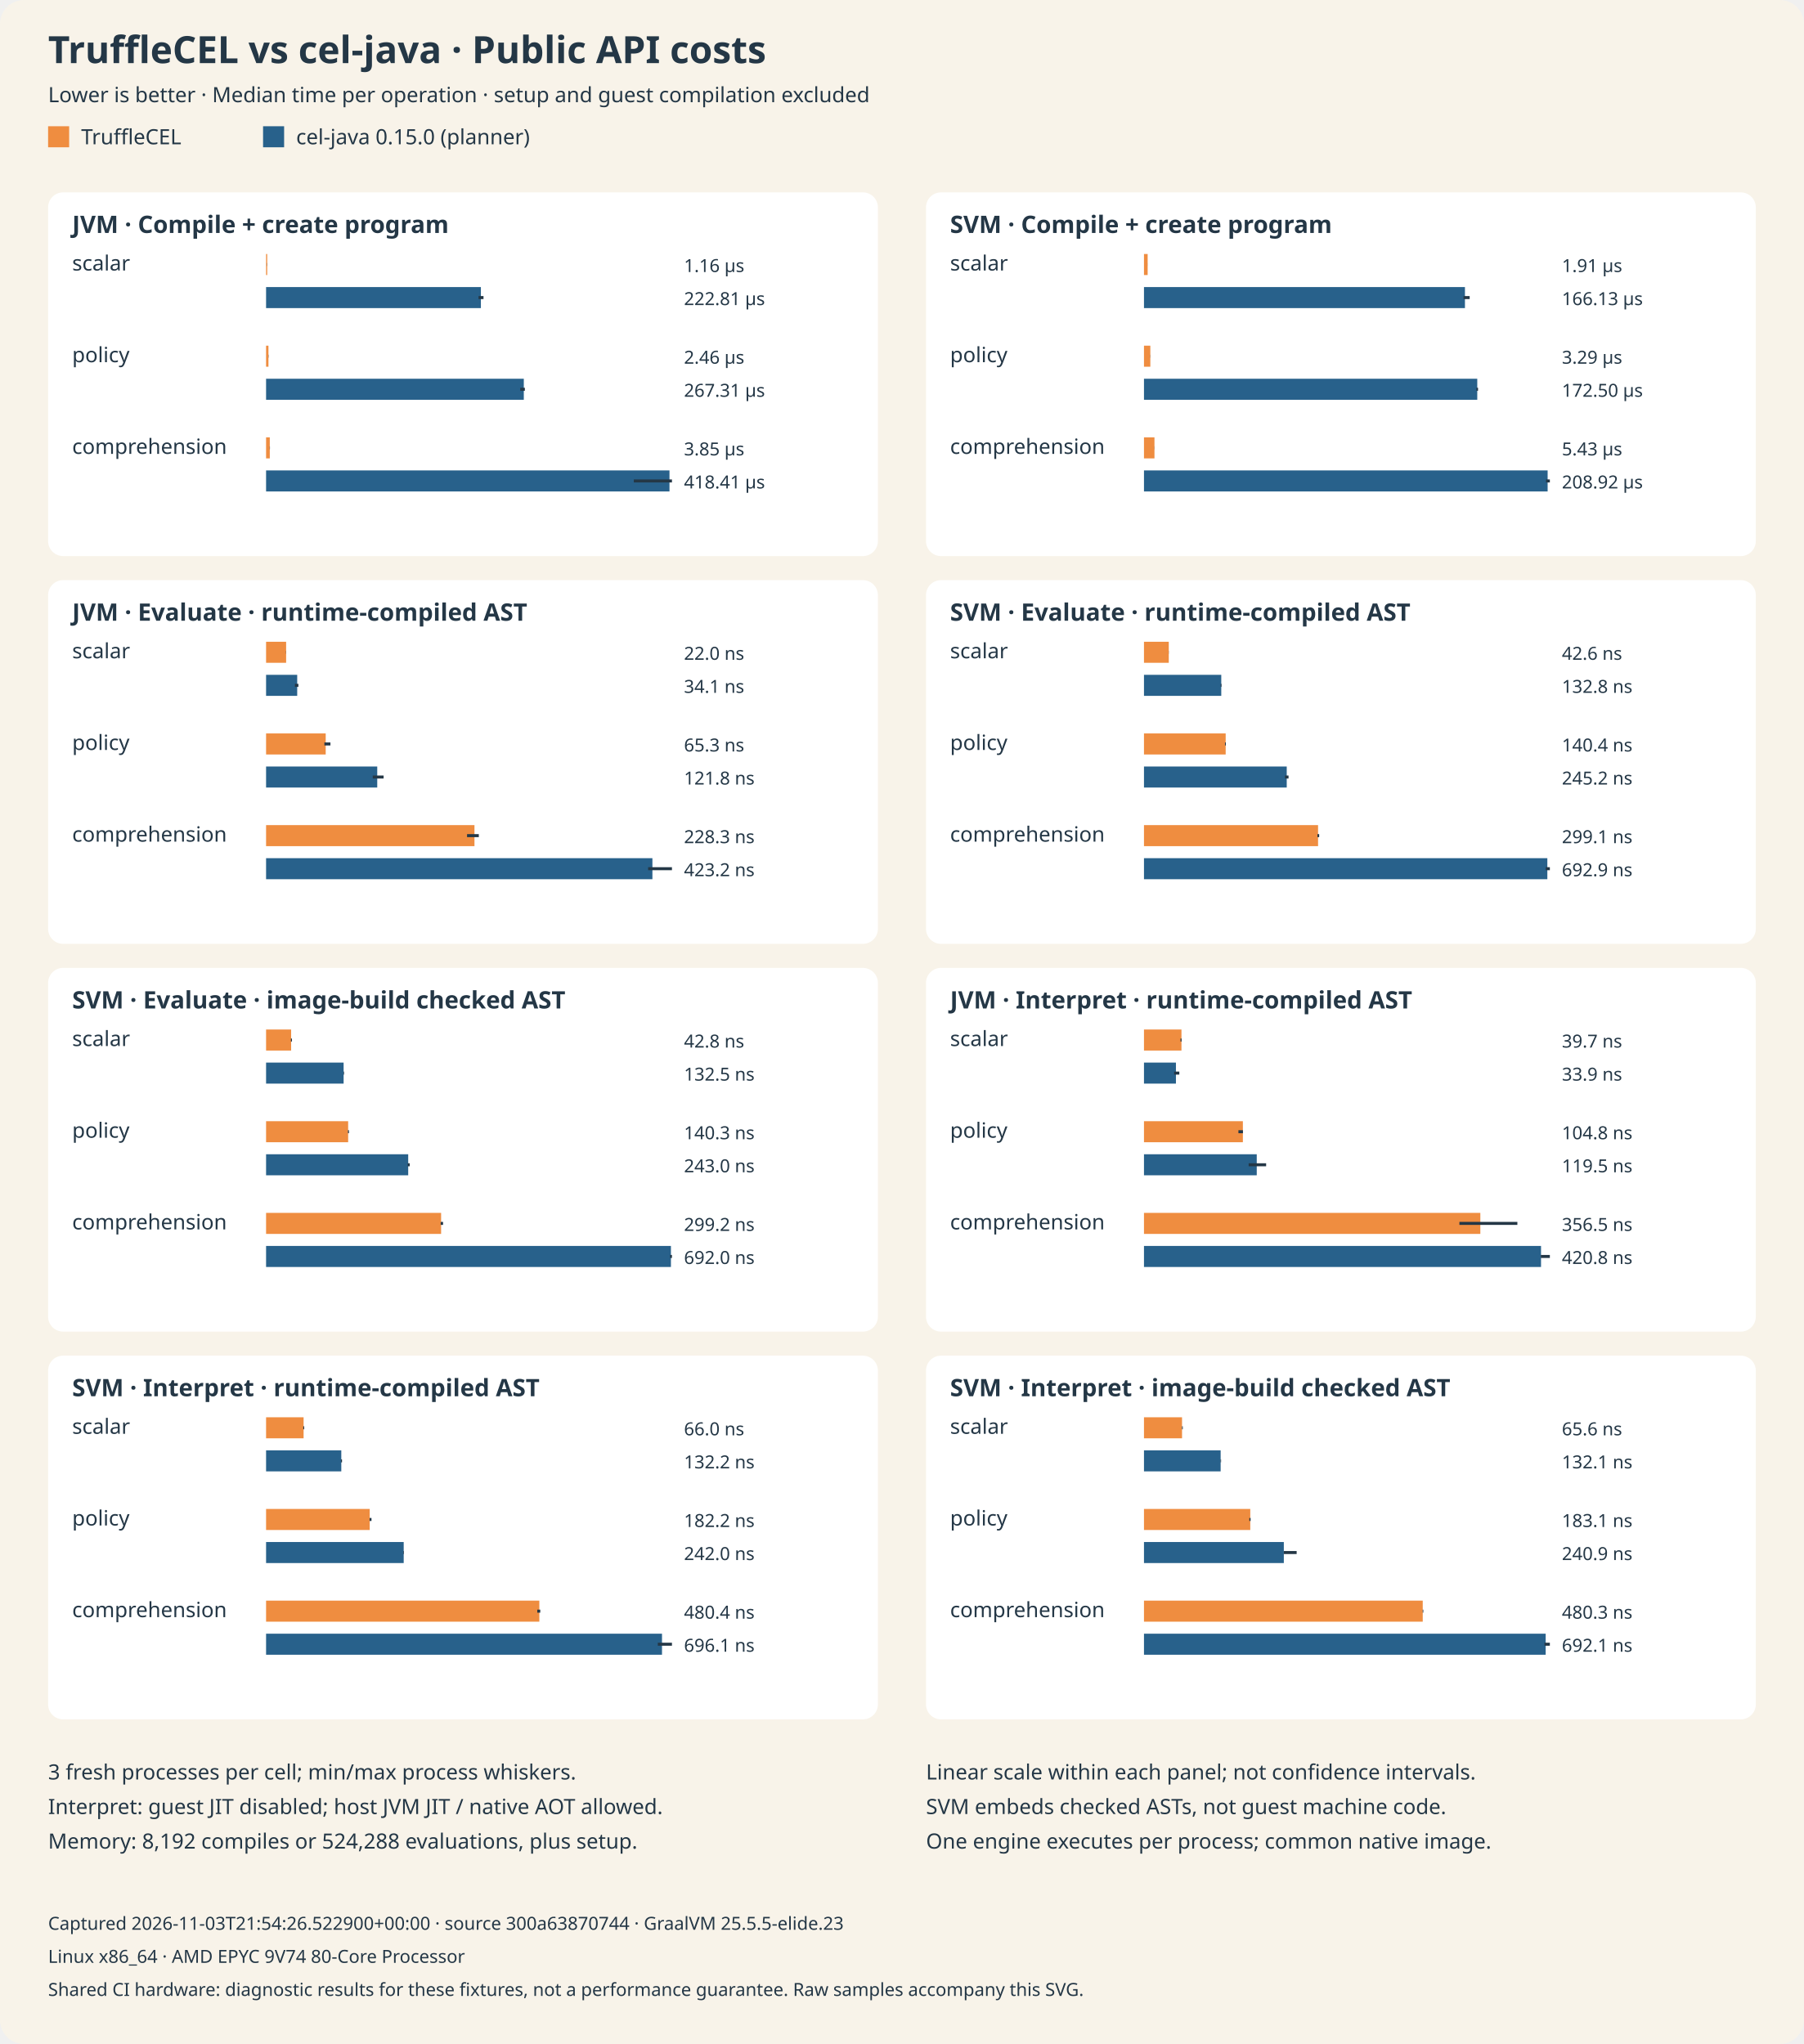
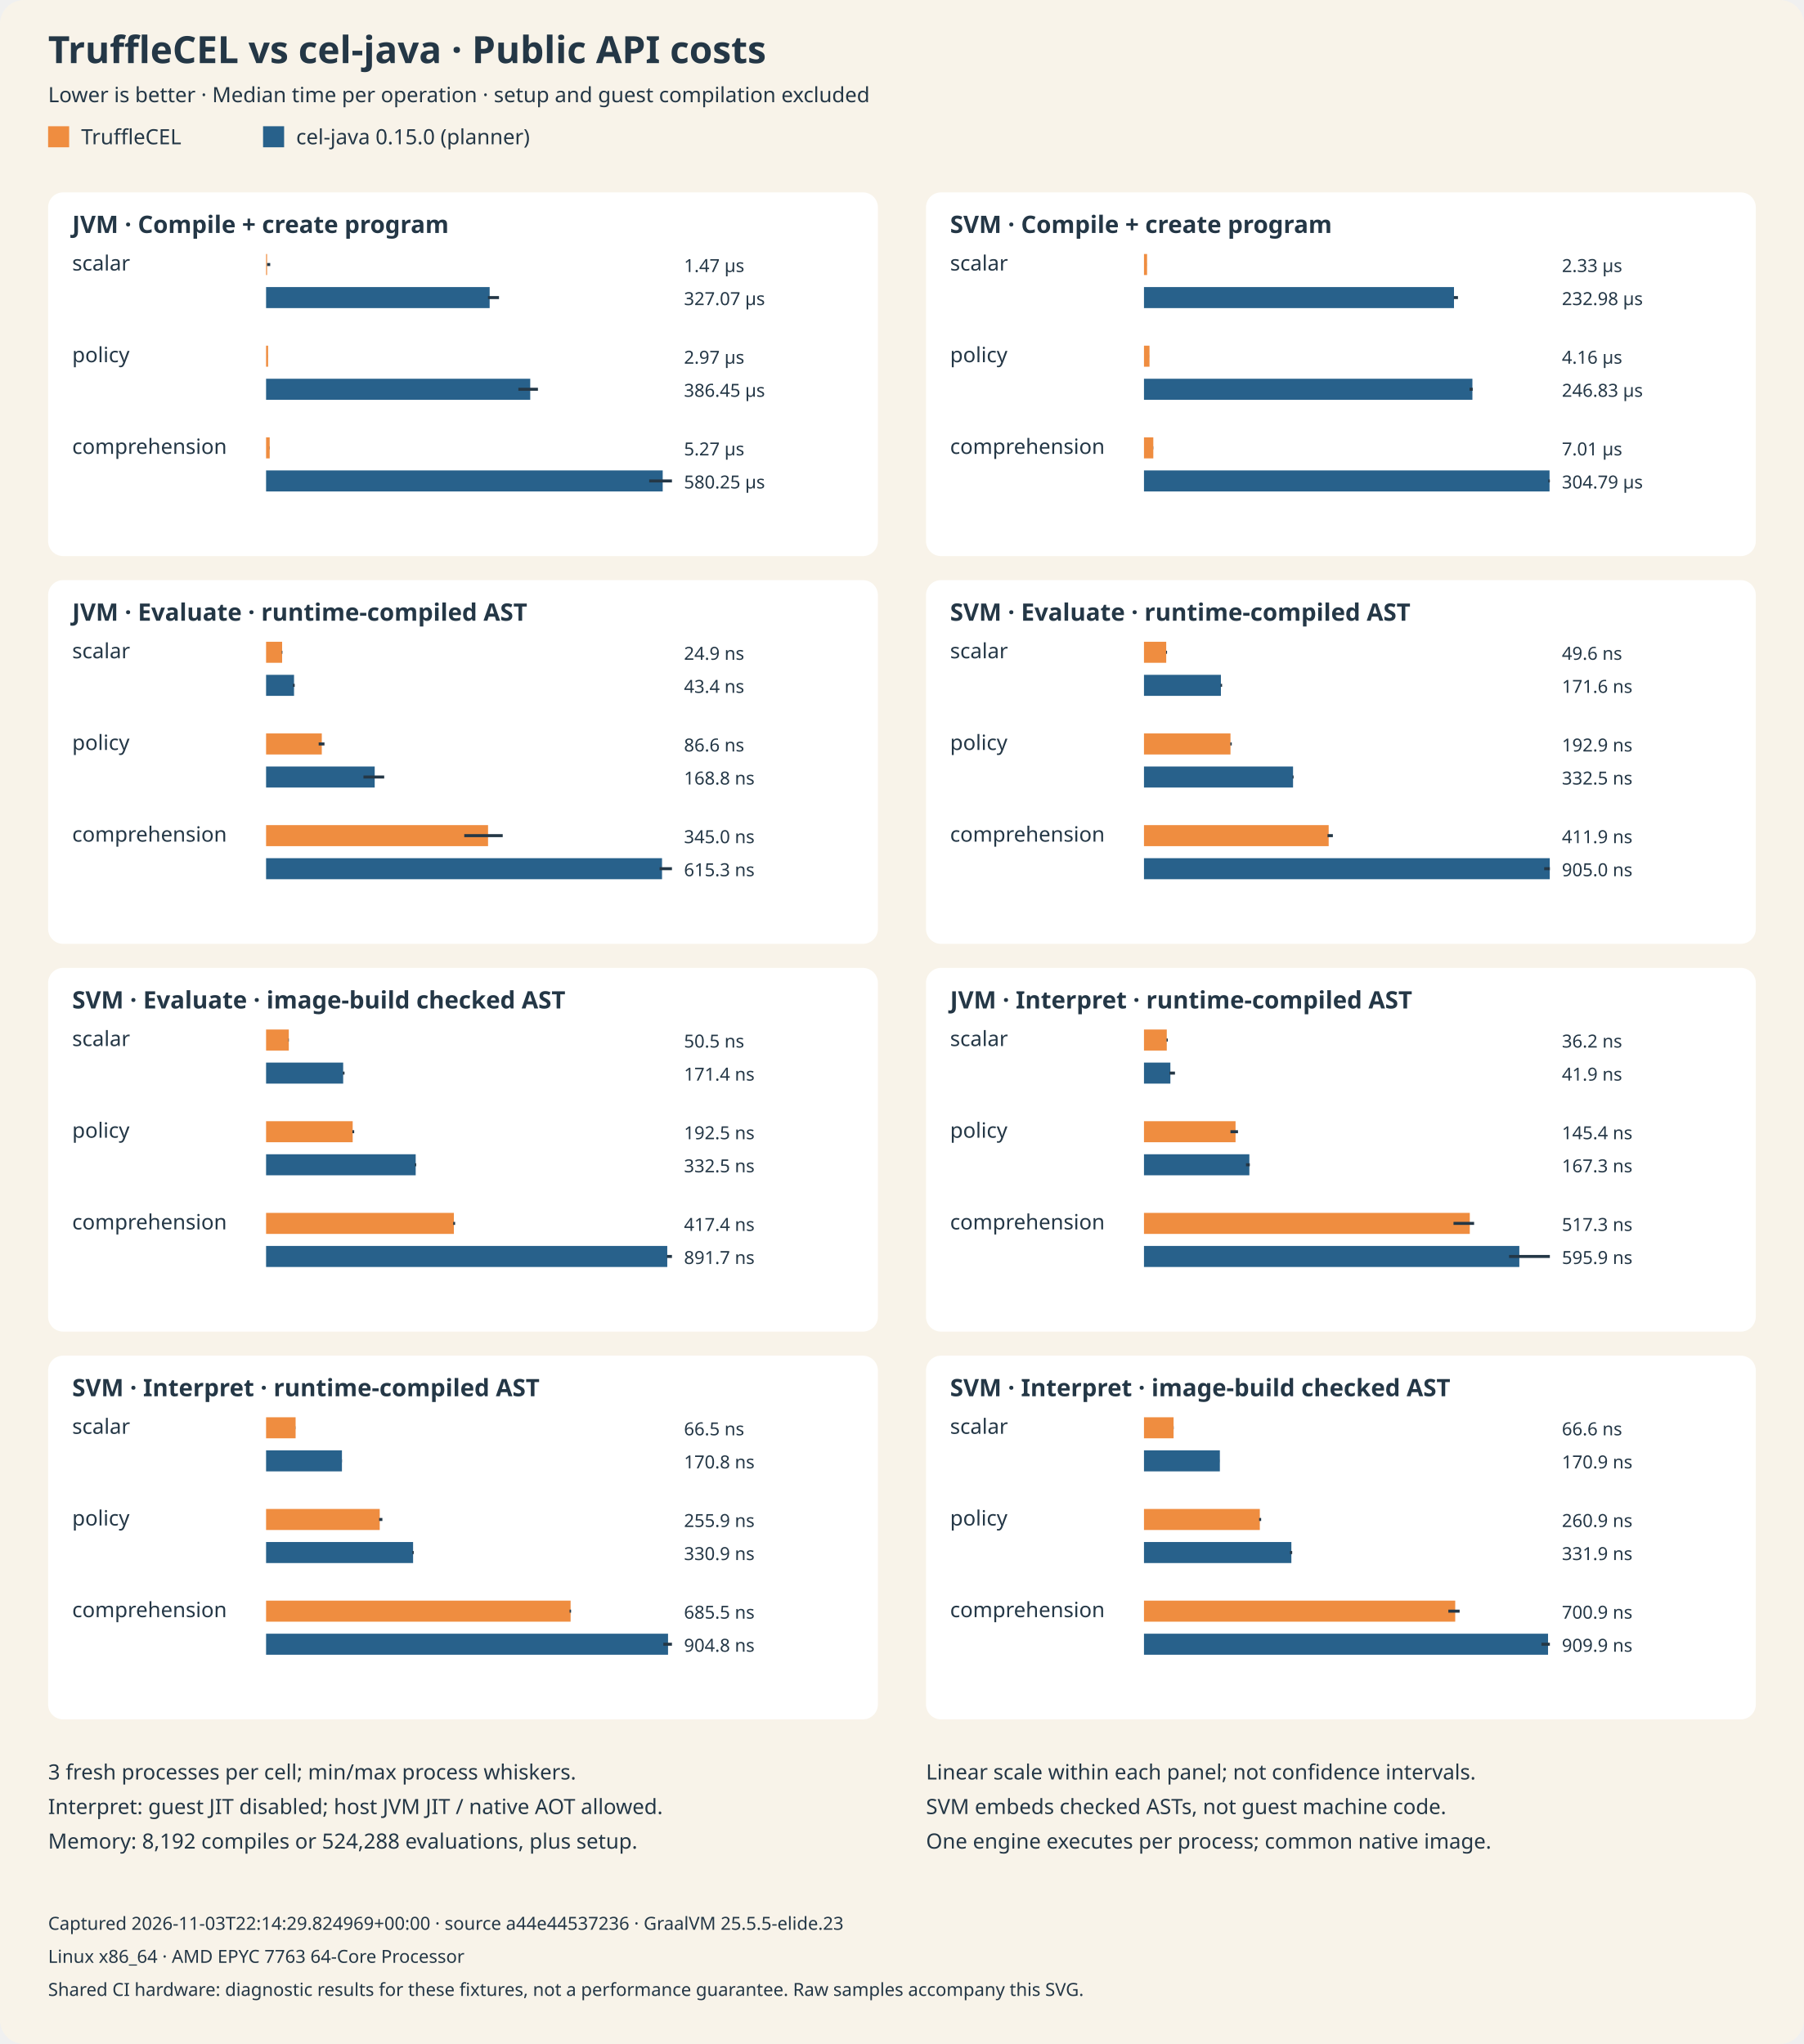
<svg xmlns="http://www.w3.org/2000/svg" width="1200" height="1360" viewBox="0 0 1200 1360" role="img" aria-labelledby="title desc">
  <rect width="1200" height="1360" rx="16" fill="#f8f3e9" />
  <style>text{font-family:system-ui,sans-serif;fill:#243746}.heading{font-size:25px;font-weight:700}.label{font-size:14px}.small{font-size:12px}.panel{font-size:16px;font-weight:650}</style>
  <text x="32" y="42" class="heading">TruffleCEL vs cel-java · Public API costs</text>
  <text x="32" y="68" class="label">Lower is better · Median time per operation · setup and guest compilation excluded</text>
  <rect x="32" y="84" width="14" height="14" fill="#ef8d40" />
  <text x="54" y="96" class="label">TruffleCEL</text>
  <rect x="175" y="84" width="14" height="14" fill="#28618b" />
  <text x="197" y="96" class="label">cel-java 0.15.0 (planner)</text>
  <rect x="32" y="128" width="552" height="242" rx="10" fill="white" />
  <text x="48" y="155" class="panel">JVM · Compile + create program</text>
  <text x="48" y="180" class="label">scalar</text>
-   <rect x="177" y="169" width="0.75" height="14" fill="#ef8d40" />
-   <path d="M177.74,176 H177.85" stroke="#243746" stroke-width="2" />
-   <text x="455.00" y="181" class="small">1.16 µs</text>
-   <rect x="177" y="191" width="142.90" height="14" fill="#28618b" />
-   <path d="M318.33,198 H321.64" stroke="#243746" stroke-width="2" />
-   <text x="455.00" y="203" class="small">222.81 µs</text>
+   <rect x="177" y="169" width="0.67" height="14" fill="#ef8d40" />
+   <path d="M177.66,176 H179.76" stroke="#243746" stroke-width="2" />
+   <text x="455.00" y="181" class="small">1.47 µs</text>
+   <rect x="177" y="191" width="148.73" height="14" fill="#28618b" />
+   <path d="M324.60,198 H331.95" stroke="#243746" stroke-width="2" />
+   <text x="455.00" y="203" class="small">327.07 µs</text>
  <text x="48" y="241" class="label">policy</text>
-   <rect x="177" y="230" width="1.58" height="14" fill="#ef8d40" />
-   <path d="M178.51,237 H178.64" stroke="#243746" stroke-width="2" />
-   <text x="455.00" y="242" class="small">2.46 µs</text>
-   <rect x="177" y="252" width="171.45" height="14" fill="#28618b" />
-   <path d="M346.09,259 H349.15" stroke="#243746" stroke-width="2" />
-   <text x="455.00" y="264" class="small">267.31 µs</text>
+   <rect x="177" y="230" width="1.35" height="14" fill="#ef8d40" />
+   <path d="M178.35,237 H178.37" stroke="#243746" stroke-width="2" />
+   <text x="455.00" y="242" class="small">2.97 µs</text>
+   <rect x="177" y="252" width="175.73" height="14" fill="#28618b" />
+   <path d="M344.81,259 H357.85" stroke="#243746" stroke-width="2" />
+   <text x="455.00" y="264" class="small">386.45 µs</text>
  <text x="48" y="302" class="label">comprehension</text>
-   <rect x="177" y="291" width="2.47" height="14" fill="#ef8d40" />
-   <path d="M179.42,298 H179.56" stroke="#243746" stroke-width="2" />
-   <text x="455.00" y="303" class="small">3.85 µs</text>
-   <rect x="177" y="313" width="268.36" height="14" fill="#28618b" />
-   <path d="M421.63,320 H447.00" stroke="#243746" stroke-width="2" />
-   <text x="455.00" y="325" class="small">418.41 µs</text>
+   <rect x="177" y="291" width="2.40" height="14" fill="#ef8d40" />
+   <path d="M179.31,298 H179.44" stroke="#243746" stroke-width="2" />
+   <text x="455.00" y="303" class="small">5.27 µs</text>
+   <rect x="177" y="313" width="263.85" height="14" fill="#28618b" />
+   <path d="M431.85,320 H447.00" stroke="#243746" stroke-width="2" />
+   <text x="455.00" y="325" class="small">580.25 µs</text>
  <rect x="616" y="128" width="552" height="242" rx="10" fill="white" />
  <text x="632" y="155" class="panel">SVM · Compile + create program</text>
  <text x="632" y="180" class="label">scalar</text>
-   <rect x="761" y="169" width="2.45" height="14" fill="#ef8d40" />
-   <path d="M763.43,176 H763.45" stroke="#243746" stroke-width="2" />
-   <text x="1039.00" y="181" class="small">1.91 µs</text>
-   <rect x="761" y="191" width="213.52" height="14" fill="#28618b" />
-   <path d="M973.54,198 H977.66" stroke="#243746" stroke-width="2" />
-   <text x="1039.00" y="203" class="small">166.13 µs</text>
+   <rect x="761" y="169" width="2.06" height="14" fill="#ef8d40" />
+   <path d="M763.05,176 H763.07" stroke="#243746" stroke-width="2" />
+   <text x="1039.00" y="181" class="small">2.33 µs</text>
+   <rect x="761" y="191" width="206.23" height="14" fill="#28618b" />
+   <path d="M967.05,198 H969.88" stroke="#243746" stroke-width="2" />
+   <text x="1039.00" y="203" class="small">232.98 µs</text>
  <text x="632" y="241" class="label">policy</text>
-   <rect x="761" y="230" width="4.23" height="14" fill="#ef8d40" />
-   <path d="M765.23,237 H765.31" stroke="#243746" stroke-width="2" />
-   <text x="1039.00" y="242" class="small">3.29 µs</text>
-   <rect x="761" y="252" width="221.71" height="14" fill="#28618b" />
-   <path d="M982.16,259 H983.23" stroke="#243746" stroke-width="2" />
-   <text x="1039.00" y="264" class="small">172.50 µs</text>
+   <rect x="761" y="230" width="3.68" height="14" fill="#ef8d40" />
+   <path d="M764.65,237 H764.68" stroke="#243746" stroke-width="2" />
+   <text x="1039.00" y="242" class="small">4.16 µs</text>
+   <rect x="761" y="252" width="218.48" height="14" fill="#28618b" />
+   <path d="M977.55,259 H979.70" stroke="#243746" stroke-width="2" />
+   <text x="1039.00" y="264" class="small">246.83 µs</text>
  <text x="632" y="302" class="label">comprehension</text>
-   <rect x="761" y="291" width="6.98" height="14" fill="#ef8d40" />
-   <path d="M767.93,298 H768.00" stroke="#243746" stroke-width="2" />
-   <text x="1039.00" y="303" class="small">5.43 µs</text>
-   <rect x="761" y="313" width="268.52" height="14" fill="#28618b" />
-   <path d="M1028.46,320 H1031.00" stroke="#243746" stroke-width="2" />
-   <text x="1039.00" y="325" class="small">208.92 µs</text>
+   <rect x="761" y="291" width="6.21" height="14" fill="#ef8d40" />
+   <path d="M767.11,298 H767.22" stroke="#243746" stroke-width="2" />
+   <text x="1039.00" y="303" class="small">7.01 µs</text>
+   <rect x="761" y="313" width="269.79" height="14" fill="#28618b" />
+   <path d="M1030.02,320 H1031.00" stroke="#243746" stroke-width="2" />
+   <text x="1039.00" y="325" class="small">304.79 µs</text>
  <rect x="32" y="386" width="552" height="242" rx="10" fill="white" />
  <text x="48" y="413" class="panel">JVM · Evaluate · runtime-compiled AST</text>
  <text x="48" y="438" class="label">scalar</text>
-   <rect x="177" y="427" width="13.34" height="14" fill="#ef8d40" />
-   <path d="M190.29,434 H190.40" stroke="#243746" stroke-width="2" />
-   <text x="455.00" y="439" class="small">22.0 ns</text>
-   <rect x="177" y="449" width="20.71" height="14" fill="#28618b" />
-   <path d="M196.18,456 H198.50" stroke="#243746" stroke-width="2" />
-   <text x="455.00" y="461" class="small">34.1 ns</text>
+   <rect x="177" y="427" width="10.68" height="14" fill="#ef8d40" />
+   <path d="M187.48,434 H187.88" stroke="#243746" stroke-width="2" />
+   <text x="455.00" y="439" class="small">24.9 ns</text>
+   <rect x="177" y="449" width="18.60" height="14" fill="#28618b" />
+   <path d="M194.85,456 H196.05" stroke="#243746" stroke-width="2" />
+   <text x="455.00" y="461" class="small">43.4 ns</text>
  <text x="48" y="499" class="label">policy</text>
-   <rect x="177" y="488" width="39.67" height="14" fill="#ef8d40" />
-   <path d="M215.80,495 H219.81" stroke="#243746" stroke-width="2" />
-   <text x="455.00" y="500" class="small">65.3 ns</text>
-   <rect x="177" y="510" width="73.95" height="14" fill="#28618b" />
-   <path d="M247.95,517 H255.18" stroke="#243746" stroke-width="2" />
-   <text x="455.00" y="522" class="small">121.8 ns</text>
+   <rect x="177" y="488" width="37.07" height="14" fill="#ef8d40" />
+   <path d="M211.99,495 H215.85" stroke="#243746" stroke-width="2" />
+   <text x="455.00" y="500" class="small">86.6 ns</text>
+   <rect x="177" y="510" width="72.26" height="14" fill="#28618b" />
+   <path d="M241.78,517 H255.58" stroke="#243746" stroke-width="2" />
+   <text x="455.00" y="522" class="small">168.8 ns</text>
  <text x="48" y="560" class="label">comprehension</text>
-   <rect x="177" y="549" width="138.63" height="14" fill="#ef8d40" />
-   <path d="M310.69,556 H318.52" stroke="#243746" stroke-width="2" />
-   <text x="455.00" y="561" class="small">228.3 ns</text>
-   <rect x="177" y="571" width="257.00" height="14" fill="#28618b" />
-   <path d="M431.14,578 H447.00" stroke="#243746" stroke-width="2" />
-   <text x="455.00" y="583" class="small">423.2 ns</text>
+   <rect x="177" y="549" width="147.67" height="14" fill="#ef8d40" />
+   <path d="M308.84,556 H334.42" stroke="#243746" stroke-width="2" />
+   <text x="455.00" y="561" class="small">345.0 ns</text>
+   <rect x="177" y="571" width="263.40" height="14" fill="#28618b" />
+   <path d="M438.76,578 H447.00" stroke="#243746" stroke-width="2" />
+   <text x="455.00" y="583" class="small">615.3 ns</text>
  <rect x="616" y="386" width="552" height="242" rx="10" fill="white" />
  <text x="632" y="413" class="panel">SVM · Evaluate · runtime-compiled AST</text>
  <text x="632" y="438" class="label">scalar</text>
-   <rect x="761" y="427" width="16.50" height="14" fill="#ef8d40" />
-   <path d="M777.49,434 H777.56" stroke="#243746" stroke-width="2" />
-   <text x="1039.00" y="439" class="small">42.6 ns</text>
-   <rect x="761" y="449" width="51.42" height="14" fill="#28618b" />
-   <path d="M812.06,456 H812.54" stroke="#243746" stroke-width="2" />
-   <text x="1039.00" y="461" class="small">132.8 ns</text>
+   <rect x="761" y="427" width="14.80" height="14" fill="#ef8d40" />
+   <path d="M775.71,434 H776.34" stroke="#243746" stroke-width="2" />
+   <text x="1039.00" y="439" class="small">49.6 ns</text>
+   <rect x="761" y="449" width="51.18" height="14" fill="#28618b" />
+   <path d="M811.98,456 H812.97" stroke="#243746" stroke-width="2" />
+   <text x="1039.00" y="461" class="small">171.6 ns</text>
  <text x="632" y="499" class="label">policy</text>
-   <rect x="761" y="488" width="54.35" height="14" fill="#ef8d40" />
-   <path d="M814.90,495 H815.45" stroke="#243746" stroke-width="2" />
-   <text x="1039.00" y="500" class="small">140.4 ns</text>
-   <rect x="761" y="510" width="94.97" height="14" fill="#28618b" />
-   <path d="M854.81,517 H857.17" stroke="#243746" stroke-width="2" />
-   <text x="1039.00" y="522" class="small">245.2 ns</text>
+   <rect x="761" y="488" width="57.55" height="14" fill="#ef8d40" />
+   <path d="M818.44,495 H819.40" stroke="#243746" stroke-width="2" />
+   <text x="1039.00" y="500" class="small">192.9 ns</text>
+   <rect x="761" y="510" width="99.17" height="14" fill="#28618b" />
+   <path d="M859.90,517 H860.54" stroke="#243746" stroke-width="2" />
+   <text x="1039.00" y="522" class="small">332.5 ns</text>
  <text x="632" y="560" class="label">comprehension</text>
-   <rect x="761" y="549" width="115.81" height="14" fill="#ef8d40" />
-   <path d="M876.39,556 H877.55" stroke="#243746" stroke-width="2" />
-   <text x="1039.00" y="561" class="small">299.1 ns</text>
-   <rect x="761" y="571" width="268.33" height="14" fill="#28618b" />
-   <path d="M1028.27,578 H1031.00" stroke="#243746" stroke-width="2" />
-   <text x="1039.00" y="583" class="small">692.9 ns</text>
+   <rect x="761" y="549" width="122.87" height="14" fill="#ef8d40" />
+   <path d="M883.11,556 H886.66" stroke="#243746" stroke-width="2" />
+   <text x="1039.00" y="561" class="small">411.9 ns</text>
+   <rect x="761" y="571" width="269.94" height="14" fill="#28618b" />
+   <path d="M1027.22,578 H1031.00" stroke="#243746" stroke-width="2" />
+   <text x="1039.00" y="583" class="small">905.0 ns</text>
  <rect x="32" y="644" width="552" height="242" rx="10" fill="white" />
  <text x="48" y="671" class="panel">SVM · Evaluate · image-build checked AST</text>
  <text x="48" y="696" class="label">scalar</text>
-   <rect x="177" y="685" width="16.67" height="14" fill="#ef8d40" />
-   <path d="M193.52,692 H194.22" stroke="#243746" stroke-width="2" />
-   <text x="455.00" y="697" class="small">42.8 ns</text>
-   <rect x="177" y="707" width="51.58" height="14" fill="#28618b" />
-   <path d="M228.57,714 H228.91" stroke="#243746" stroke-width="2" />
-   <text x="455.00" y="719" class="small">132.5 ns</text>
+   <rect x="177" y="685" width="15.12" height="14" fill="#ef8d40" />
+   <path d="M191.89,692 H192.13" stroke="#243746" stroke-width="2" />
+   <text x="455.00" y="697" class="small">50.5 ns</text>
+   <rect x="177" y="707" width="51.29" height="14" fill="#28618b" />
+   <path d="M228.06,714 H229.18" stroke="#243746" stroke-width="2" />
+   <text x="455.00" y="719" class="small">171.4 ns</text>
  <text x="48" y="757" class="label">policy</text>
-   <rect x="177" y="746" width="54.60" height="14" fill="#ef8d40" />
-   <path d="M231.46,753 H232.13" stroke="#243746" stroke-width="2" />
-   <text x="455.00" y="758" class="small">140.3 ns</text>
-   <rect x="177" y="768" width="94.55" height="14" fill="#28618b" />
-   <path d="M271.20,775 H272.57" stroke="#243746" stroke-width="2" />
-   <text x="455.00" y="780" class="small">243.0 ns</text>
+   <rect x="177" y="746" width="57.62" height="14" fill="#ef8d40" />
+   <path d="M234.41,753 H235.62" stroke="#243746" stroke-width="2" />
+   <text x="455.00" y="758" class="small">192.5 ns</text>
+   <rect x="177" y="768" width="99.53" height="14" fill="#28618b" />
+   <path d="M275.99,775 H276.87" stroke="#243746" stroke-width="2" />
+   <text x="455.00" y="780" class="small">332.5 ns</text>
  <text x="48" y="818" class="label">comprehension</text>
-   <rect x="177" y="807" width="116.44" height="14" fill="#ef8d40" />
-   <path d="M293.17,814 H294.74" stroke="#243746" stroke-width="2" />
-   <text x="455.00" y="819" class="small">299.2 ns</text>
-   <rect x="177" y="829" width="269.32" height="14" fill="#28618b" />
-   <path d="M445.74,836 H447.00" stroke="#243746" stroke-width="2" />
-   <text x="455.00" y="841" class="small">692.0 ns</text>
+   <rect x="177" y="807" width="124.94" height="14" fill="#ef8d40" />
+   <path d="M301.50,814 H302.76" stroke="#243746" stroke-width="2" />
+   <text x="455.00" y="819" class="small">417.4 ns</text>
+   <rect x="177" y="829" width="266.88" height="14" fill="#28618b" />
+   <path d="M443.62,836 H447.00" stroke="#243746" stroke-width="2" />
+   <text x="455.00" y="841" class="small">891.7 ns</text>
  <rect x="616" y="644" width="552" height="242" rx="10" fill="white" />
  <text x="632" y="671" class="panel">JVM · Interpret · runtime-compiled AST</text>
  <text x="632" y="696" class="label">scalar</text>
-   <rect x="761" y="685" width="24.94" height="14" fill="#ef8d40" />
-   <path d="M785.31,692 H786.00" stroke="#243746" stroke-width="2" />
-   <text x="1039.00" y="697" class="small">39.7 ns</text>
-   <rect x="761" y="707" width="21.26" height="14" fill="#28618b" />
-   <path d="M781.04,714 H784.51" stroke="#243746" stroke-width="2" />
-   <text x="1039.00" y="719" class="small">33.9 ns</text>
+   <rect x="761" y="685" width="15.17" height="14" fill="#ef8d40" />
+   <path d="M776.03,692 H776.86" stroke="#243746" stroke-width="2" />
+   <text x="1039.00" y="697" class="small">36.2 ns</text>
+   <rect x="761" y="707" width="17.56" height="14" fill="#28618b" />
+   <path d="M777.96,714 H781.62" stroke="#243746" stroke-width="2" />
+   <text x="1039.00" y="719" class="small">41.9 ns</text>
  <text x="632" y="757" class="label">policy</text>
-   <rect x="761" y="746" width="65.79" height="14" fill="#ef8d40" />
-   <path d="M823.83,753 H826.84" stroke="#243746" stroke-width="2" />
-   <text x="1039.00" y="758" class="small">104.8 ns</text>
-   <rect x="761" y="768" width="75.02" height="14" fill="#28618b" />
-   <path d="M830.63,775 H842.26" stroke="#243746" stroke-width="2" />
-   <text x="1039.00" y="780" class="small">119.5 ns</text>
+   <rect x="761" y="746" width="60.92" height="14" fill="#ef8d40" />
+   <path d="M818.53,753 H823.55" stroke="#243746" stroke-width="2" />
+   <text x="1039.00" y="758" class="small">145.4 ns</text>
+   <rect x="761" y="768" width="70.11" height="14" fill="#28618b" />
+   <path d="M828.85,775 H831.41" stroke="#243746" stroke-width="2" />
+   <text x="1039.00" y="780" class="small">167.3 ns</text>
  <text x="632" y="818" class="label">comprehension</text>
-   <rect x="761" y="807" width="223.76" height="14" fill="#ef8d40" />
-   <path d="M970.83,814 H1009.39" stroke="#243746" stroke-width="2" />
-   <text x="1039.00" y="819" class="small">356.5 ns</text>
-   <rect x="761" y="829" width="264.13" height="14" fill="#28618b" />
-   <path d="M1024.97,836 H1031.00" stroke="#243746" stroke-width="2" />
-   <text x="1039.00" y="841" class="small">420.8 ns</text>
+   <rect x="761" y="807" width="216.74" height="14" fill="#ef8d40" />
+   <path d="M966.90,814 H980.61" stroke="#243746" stroke-width="2" />
+   <text x="1039.00" y="819" class="small">517.3 ns</text>
+   <rect x="761" y="829" width="249.70" height="14" fill="#28618b" />
+   <path d="M1003.86,836 H1031.00" stroke="#243746" stroke-width="2" />
+   <text x="1039.00" y="841" class="small">595.9 ns</text>
  <rect x="32" y="902" width="552" height="242" rx="10" fill="white" />
  <text x="48" y="929" class="panel">SVM · Interpret · runtime-compiled AST</text>
  <text x="48" y="954" class="label">scalar</text>
-   <rect x="177" y="943" width="24.96" height="14" fill="#ef8d40" />
-   <path d="M201.74,950 H202.34" stroke="#243746" stroke-width="2" />
-   <text x="455.00" y="955" class="small">66.0 ns</text>
-   <rect x="177" y="965" width="50.04" height="14" fill="#28618b" />
-   <path d="M226.85,972 H227.52" stroke="#243746" stroke-width="2" />
-   <text x="455.00" y="977" class="small">132.2 ns</text>
+   <rect x="177" y="943" width="19.65" height="14" fill="#ef8d40" />
+   <path d="M196.61,950 H196.70" stroke="#243746" stroke-width="2" />
+   <text x="455.00" y="955" class="small">66.5 ns</text>
+   <rect x="177" y="965" width="50.47" height="14" fill="#28618b" />
+   <path d="M227.45,972 H227.54" stroke="#243746" stroke-width="2" />
+   <text x="455.00" y="977" class="small">170.8 ns</text>
  <text x="48" y="1015" class="label">policy</text>
-   <rect x="177" y="1004" width="68.95" height="14" fill="#ef8d40" />
-   <path d="M245.85,1011 H247.13" stroke="#243746" stroke-width="2" />
-   <text x="455.00" y="1016" class="small">182.2 ns</text>
-   <rect x="177" y="1026" width="91.55" height="14" fill="#28618b" />
-   <path d="M268.34,1033 H268.70" stroke="#243746" stroke-width="2" />
-   <text x="455.00" y="1038" class="small">242.0 ns</text>
+   <rect x="177" y="1004" width="75.61" height="14" fill="#ef8d40" />
+   <path d="M252.21,1011 H254.37" stroke="#243746" stroke-width="2" />
+   <text x="455.00" y="1016" class="small">255.9 ns</text>
+   <rect x="177" y="1026" width="97.80" height="14" fill="#28618b" />
+   <path d="M274.35,1033 H275.25" stroke="#243746" stroke-width="2" />
+   <text x="455.00" y="1038" class="small">330.9 ns</text>
  <text x="48" y="1076" class="label">comprehension</text>
-   <rect x="177" y="1065" width="181.78" height="14" fill="#ef8d40" />
-   <path d="M357.41,1072 H359.40" stroke="#243746" stroke-width="2" />
-   <text x="455.00" y="1077" class="small">480.4 ns</text>
-   <rect x="177" y="1087" width="263.38" height="14" fill="#28618b" />
-   <path d="M437.59,1094 H447.00" stroke="#243746" stroke-width="2" />
-   <text x="455.00" y="1099" class="small">696.1 ns</text>
+   <rect x="177" y="1065" width="202.58" height="14" fill="#ef8d40" />
+   <path d="M378.91,1072 H379.89" stroke="#243746" stroke-width="2" />
+   <text x="455.00" y="1077" class="small">685.5 ns</text>
+   <rect x="177" y="1087" width="267.40" height="14" fill="#28618b" />
+   <path d="M441.24,1094 H447.00" stroke="#243746" stroke-width="2" />
+   <text x="455.00" y="1099" class="small">904.8 ns</text>
  <rect x="616" y="902" width="552" height="242" rx="10" fill="white" />
  <text x="632" y="929" class="panel">SVM · Interpret · image-build checked AST</text>
  <text x="632" y="954" class="label">scalar</text>
-   <rect x="761" y="943" width="25.32" height="14" fill="#ef8d40" />
-   <path d="M786.31,950 H786.81" stroke="#243746" stroke-width="2" />
-   <text x="1039.00" y="955" class="small">65.6 ns</text>
-   <rect x="761" y="965" width="51.00" height="14" fill="#28618b" />
-   <path d="M811.96,972 H812.29" stroke="#243746" stroke-width="2" />
-   <text x="1039.00" y="977" class="small">132.1 ns</text>
+   <rect x="761" y="943" width="19.69" height="14" fill="#ef8d40" />
+   <path d="M780.63,950 H780.73" stroke="#243746" stroke-width="2" />
+   <text x="1039.00" y="955" class="small">66.6 ns</text>
+   <rect x="761" y="965" width="50.48" height="14" fill="#28618b" />
+   <path d="M811.46,972 H811.54" stroke="#243746" stroke-width="2" />
+   <text x="1039.00" y="977" class="small">170.9 ns</text>
  <text x="632" y="1015" class="label">policy</text>
-   <rect x="761" y="1004" width="70.71" height="14" fill="#ef8d40" />
-   <path d="M831.09,1011 H831.93" stroke="#243746" stroke-width="2" />
-   <text x="1039.00" y="1016" class="small">183.1 ns</text>
-   <rect x="761" y="1026" width="93.03" height="14" fill="#28618b" />
-   <path d="M854.00,1033 H862.56" stroke="#243746" stroke-width="2" />
-   <text x="1039.00" y="1038" class="small">240.9 ns</text>
+   <rect x="761" y="1004" width="77.07" height="14" fill="#ef8d40" />
+   <path d="M837.60,1011 H838.95" stroke="#243746" stroke-width="2" />
+   <text x="1039.00" y="1016" class="small">260.9 ns</text>
+   <rect x="761" y="1026" width="98.05" height="14" fill="#28618b" />
+   <path d="M858.08,1033 H859.60" stroke="#243746" stroke-width="2" />
+   <text x="1039.00" y="1038" class="small">331.9 ns</text>
  <text x="632" y="1076" class="label">comprehension</text>
-   <rect x="761" y="1065" width="185.44" height="14" fill="#ef8d40" />
-   <path d="M946.40,1072 H946.83" stroke="#243746" stroke-width="2" />
-   <text x="1039.00" y="1077" class="small">480.3 ns</text>
-   <rect x="761" y="1087" width="267.22" height="14" fill="#28618b" />
-   <path d="M1027.42,1094 H1031.00" stroke="#243746" stroke-width="2" />
-   <text x="1039.00" y="1099" class="small">692.1 ns</text>
+   <rect x="761" y="1065" width="207.05" height="14" fill="#ef8d40" />
+   <path d="M963.47,1072 H970.98" stroke="#243746" stroke-width="2" />
+   <text x="1039.00" y="1077" class="small">700.9 ns</text>
+   <rect x="761" y="1087" width="268.80" height="14" fill="#28618b" />
+   <path d="M1025.40,1094 H1031.00" stroke="#243746" stroke-width="2" />
+   <text x="1039.00" y="1099" class="small">909.9 ns</text>
  <text x="32" y="1184" class="label">3 fresh processes per cell; min/max process whiskers.</text>
  <text x="616" y="1184" class="label">Linear scale within each panel; not confidence intervals.</text>
  <text x="32" y="1207" class="label">Interpret: guest JIT disabled; host JVM JIT / native AOT allowed.</text>
  <text x="616" y="1207" class="label">SVM embeds checked ASTs, not guest machine code.</text>
  <text x="32" y="1230" class="label">Memory: 8,192 compiles or 524,288 evaluations, plus setup.</text>
  <text x="616" y="1230" class="label">One engine executes per process; common native image.</text>
-   <text x="32" y="1284" class="small">Captured 2026-11-03T21:54:26.522900+00:00 · source 300a63870744 · GraalVM 25.5.5-elide.23</text>
-   <text x="32" y="1306" class="small">Linux x86_64 · AMD EPYC 9V74 80-Core Processor</text>
+   <text x="32" y="1284" class="small">Captured 2026-11-03T22:14:29.824969+00:00 · source a44e44537236 · GraalVM 25.5.5-elide.23</text>
+   <text x="32" y="1306" class="small">Linux x86_64 · AMD EPYC 7763 64-Core Processor</text>
  <text x="32" y="1328" class="small">Shared CI hardware: diagnostic results for these fixtures, not a performance guarantee. Raw samples accompany this SVG.</text>
</svg>
